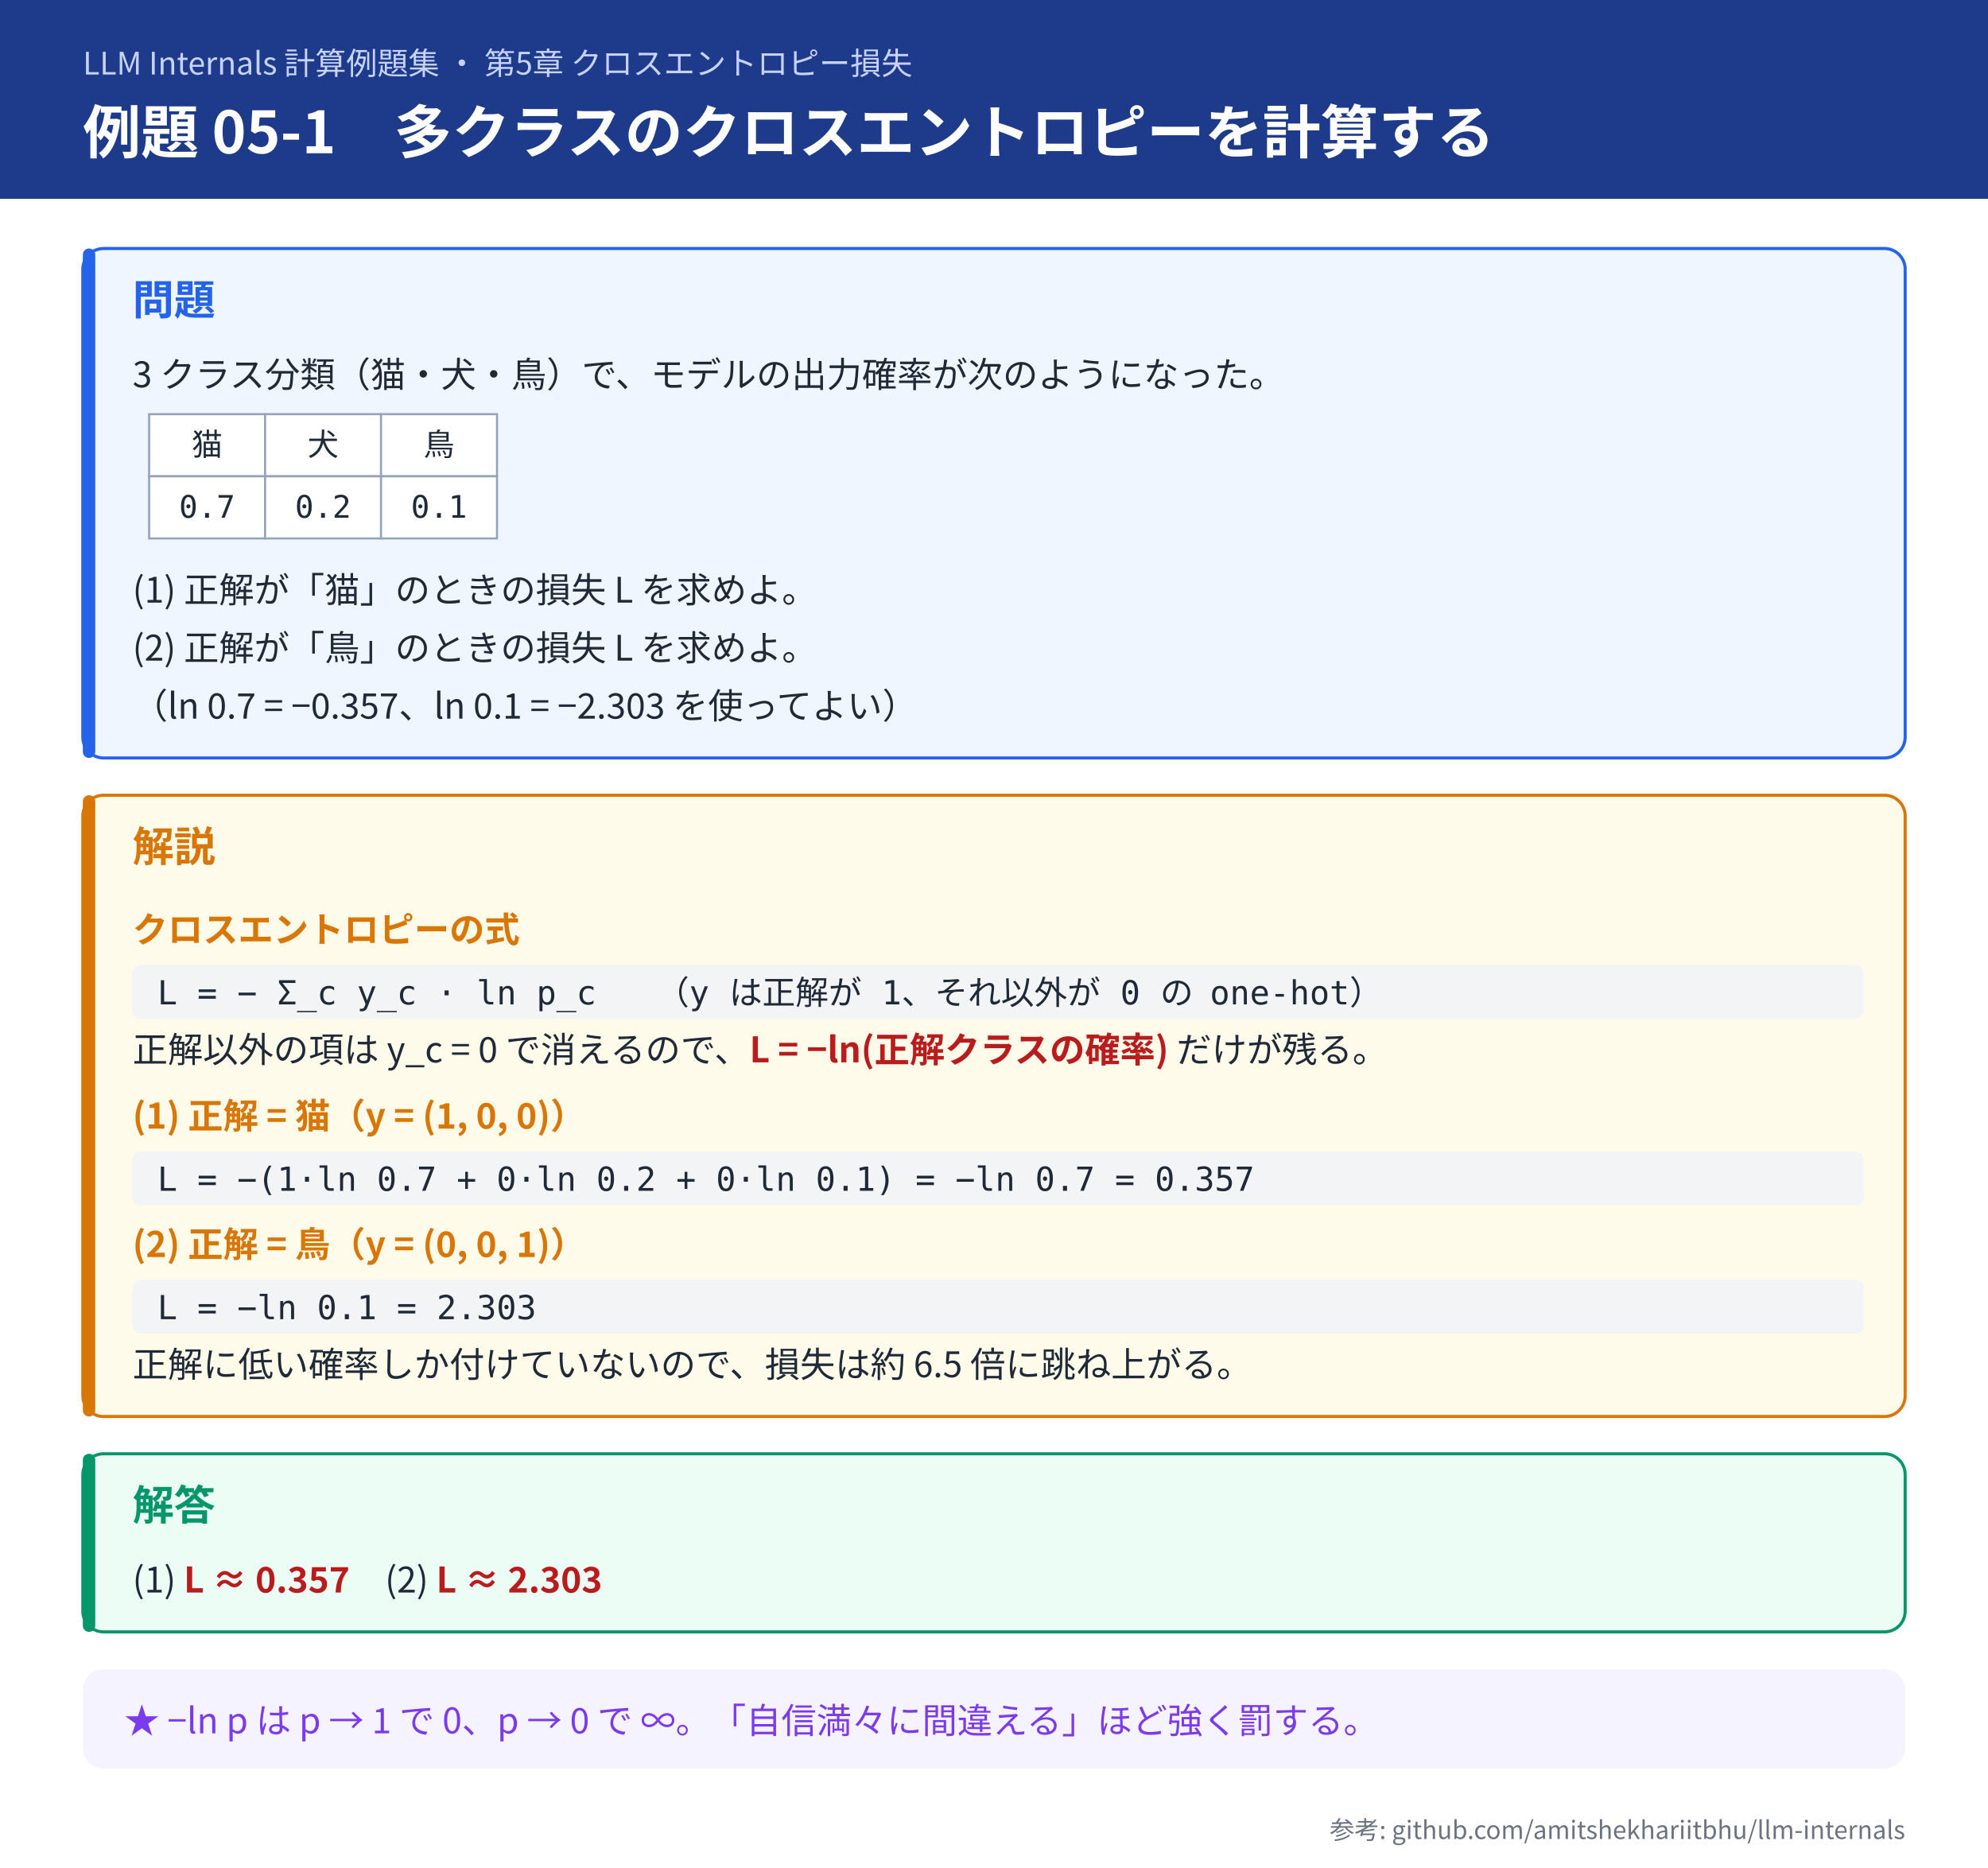
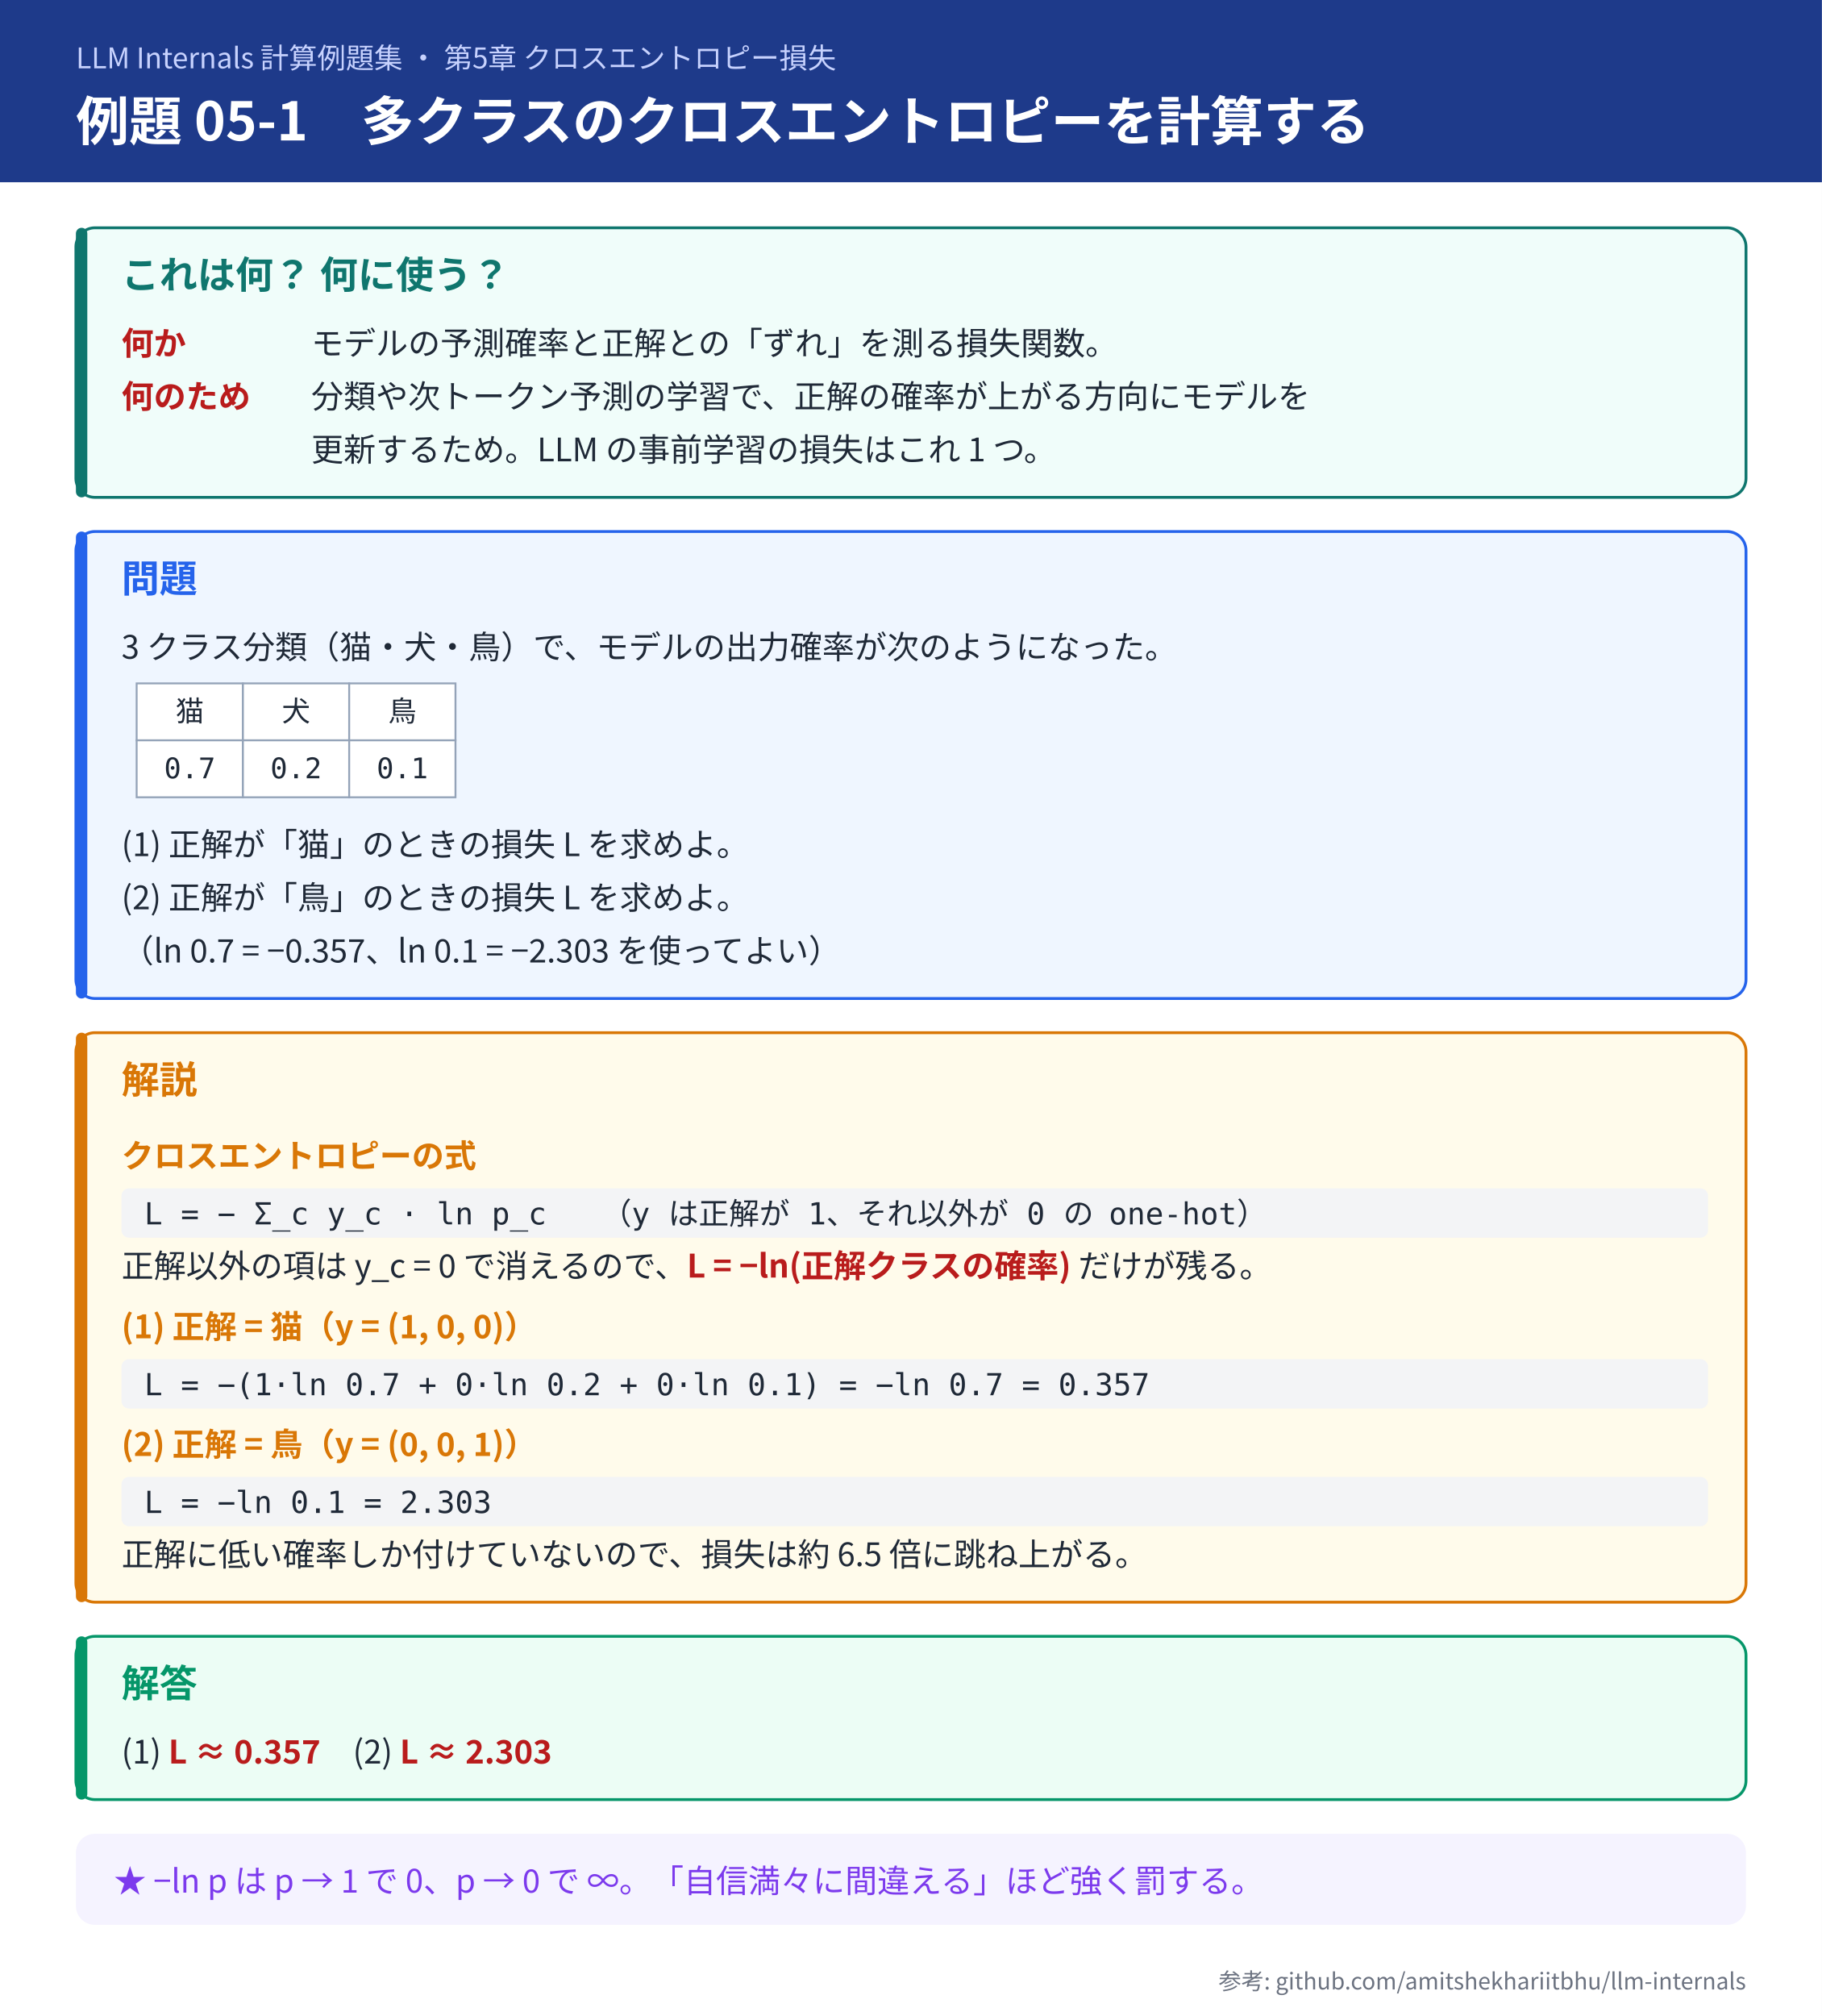
- <svg xmlns="http://www.w3.org/2000/svg" width="960" height="902" viewBox="0 0 960 902" font-family="'Noto Sans CJK JP','Noto Sans JP','Hiragino Sans','Yu Gothic','Meiryo','IPAGothic',sans-serif">
-   <rect width="960" height="902" fill="#ffffff" />
+ <svg xmlns="http://www.w3.org/2000/svg" width="960" height="1062" viewBox="0 0 960 1062" font-family="'Noto Sans CJK JP','Noto Sans JP','Hiragino Sans','Yu Gothic','Meiryo','IPAGothic',sans-serif">
+   <rect width="960" height="1062" fill="#ffffff" />
  <rect x="0" y="0" width="960" height="96" fill="#1e3a8a" />
  <text x="40" y="36" font-size="15" fill="#c7d2fe">LLM Internals 計算例題集 ・ 第5章 クロスエントロピー損失</text>
  <text x="40" y="74" font-size="28" font-weight="700" fill="#ffffff">例題 05-1　多クラスのクロスエントロピーを計算する</text>
-   <rect x="40" y="120" width="880" height="246" rx="10" fill="#eff6ff" stroke="#2563eb" stroke-width="1.5" />
-   <rect x="40" y="120" width="6" height="246" rx="3" fill="#2563eb" />
-   <text x="64" y="152" font-size="20" font-weight="700" fill="#2563eb">問題</text>
-   <text x="64" y="187" font-size="17" fill="#1f2937" xml:space="preserve">3 クラス分類（猫・犬・鳥）で、モデルの出力確率が次のようになった。</text>
-   <rect x="72" y="200" width="56" height="30" fill="#ffffff" stroke="#94a3b8" />
-   <text x="100.0" y="220" text-anchor="middle" font-family="'DejaVu Sans Mono','Menlo','Consolas','Noto Sans Mono CJK JP','IPAGothic',monospace" font-size="15" fill="#1f2937">猫</text>
-   <rect x="128" y="200" width="56" height="30" fill="#ffffff" stroke="#94a3b8" />
-   <text x="156.0" y="220" text-anchor="middle" font-family="'DejaVu Sans Mono','Menlo','Consolas','Noto Sans Mono CJK JP','IPAGothic',monospace" font-size="15" fill="#1f2937">犬</text>
-   <rect x="184" y="200" width="56" height="30" fill="#ffffff" stroke="#94a3b8" />
-   <text x="212.0" y="220" text-anchor="middle" font-family="'DejaVu Sans Mono','Menlo','Consolas','Noto Sans Mono CJK JP','IPAGothic',monospace" font-size="15" fill="#1f2937">鳥</text>
-   <rect x="72" y="230" width="56" height="30" fill="#ffffff" stroke="#94a3b8" />
-   <text x="100.0" y="250" text-anchor="middle" font-family="'DejaVu Sans Mono','Menlo','Consolas','Noto Sans Mono CJK JP','IPAGothic',monospace" font-size="15" fill="#1f2937">0.7</text>
-   <rect x="128" y="230" width="56" height="30" fill="#ffffff" stroke="#94a3b8" />
-   <text x="156.0" y="250" text-anchor="middle" font-family="'DejaVu Sans Mono','Menlo','Consolas','Noto Sans Mono CJK JP','IPAGothic',monospace" font-size="15" fill="#1f2937">0.2</text>
-   <rect x="184" y="230" width="56" height="30" fill="#ffffff" stroke="#94a3b8" />
-   <text x="212.0" y="250" text-anchor="middle" font-family="'DejaVu Sans Mono','Menlo','Consolas','Noto Sans Mono CJK JP','IPAGothic',monospace" font-size="15" fill="#1f2937">0.1</text>
-   <text x="64" y="291" font-size="17" fill="#1f2937" xml:space="preserve">(1) 正解が「猫」のときの損失 L を求めよ。</text>
-   <text x="64" y="319" font-size="17" fill="#1f2937" xml:space="preserve">(2) 正解が「鳥」のときの損失 L を求めよ。</text>
-   <text x="64" y="347" font-size="17" fill="#1f2937" xml:space="preserve">（ln 0.7 = −0.357、ln 0.1 = −2.303 を使ってよい）</text>
-   <rect x="40" y="384" width="880" height="300" rx="10" fill="#fffbeb" stroke="#d97706" stroke-width="1.5" />
-   <rect x="40" y="384" width="6" height="300" rx="3" fill="#d97706" />
-   <text x="64" y="416" font-size="20" font-weight="700" fill="#d97706">解説</text>
-   <text x="64" y="455" font-size="17" font-weight="700" fill="#d97706">クロスエントロピーの式</text>
-   <rect x="64" y="466" width="836" height="26" rx="4" fill="#f3f4f6" />
-   <text x="76" y="485" font-family="'DejaVu Sans Mono','Menlo','Consolas','Noto Sans Mono CJK JP','IPAGothic',monospace" font-size="16" fill="#1f2937" xml:space="preserve">L = − Σ_c y_c · ln p_c   （y は正解が 1、それ以外が 0 の one-hot）</text>
-   <text x="64" y="513" font-size="17" fill="#1f2937" xml:space="preserve">正解以外の項は y_c = 0 で消えるので、<tspan font-weight="700" fill="#b91c1c">L = −ln(正解クラスの確率)</tspan> だけが残る。</text>
-   <text x="64" y="545" font-size="17" font-weight="700" fill="#d97706">(1) 正解 = 猫（y = (1, 0, 0)）</text>
-   <rect x="64" y="556" width="836" height="26" rx="4" fill="#f3f4f6" />
-   <text x="76" y="575" font-family="'DejaVu Sans Mono','Menlo','Consolas','Noto Sans Mono CJK JP','IPAGothic',monospace" font-size="16" fill="#1f2937" xml:space="preserve">L = −(1·ln 0.7 + 0·ln 0.2 + 0·ln 0.1) = −ln 0.7 = 0.357</text>
-   <text x="64" y="607" font-size="17" font-weight="700" fill="#d97706">(2) 正解 = 鳥（y = (0, 0, 1)）</text>
-   <rect x="64" y="618" width="836" height="26" rx="4" fill="#f3f4f6" />
-   <text x="76" y="637" font-family="'DejaVu Sans Mono','Menlo','Consolas','Noto Sans Mono CJK JP','IPAGothic',monospace" font-size="16" fill="#1f2937" xml:space="preserve">L = −ln 0.1 = 2.303</text>
-   <text x="64" y="665" font-size="17" fill="#1f2937" xml:space="preserve">正解に低い確率しか付けていないので、損失は約 6.5 倍に跳ね上がる。</text>
-   <rect x="40" y="702" width="880" height="86" rx="10" fill="#ecfdf5" stroke="#059669" stroke-width="1.5" />
-   <rect x="40" y="702" width="6" height="86" rx="3" fill="#059669" />
-   <text x="64" y="734" font-size="20" font-weight="700" fill="#059669">解答</text>
-   <text x="64" y="769" font-size="17" fill="#1f2937" xml:space="preserve">(1) <tspan font-weight="700" fill="#b91c1c">L ≈ 0.357</tspan>　(2) <tspan font-weight="700" fill="#b91c1c">L ≈ 2.303</tspan>
+   <rect x="40" y="120" width="880" height="142" rx="10" fill="#f0fdfa" stroke="#0f766e" stroke-width="1.5" />
+   <rect x="40" y="120" width="6" height="142" rx="3" fill="#0f766e" />
+   <text x="64" y="152" font-size="20" font-weight="700" fill="#0f766e">これは何？ 何に使う？</text>
+   <text x="64" y="187" font-size="17" font-weight="700" fill="#b91c1c">何か</text>
+   <text x="164" y="187" font-size="17" fill="#1f2937" xml:space="preserve">モデルの予測確率と正解との「ずれ」を測る損失関数。</text>
+   <text x="64" y="215" font-size="17" font-weight="700" fill="#b91c1c">何のため</text>
+   <text x="164" y="215" font-size="17" fill="#1f2937" xml:space="preserve">分類や次トークン予測の学習で、正解の確率が上がる方向にモデルを</text>
+   <text x="164" y="243" font-size="17" fill="#1f2937" xml:space="preserve">更新するため。LLM の事前学習の損失はこれ 1 つ。</text>
+   <rect x="40" y="280" width="880" height="246" rx="10" fill="#eff6ff" stroke="#2563eb" stroke-width="1.5" />
+   <rect x="40" y="280" width="6" height="246" rx="3" fill="#2563eb" />
+   <text x="64" y="312" font-size="20" font-weight="700" fill="#2563eb">問題</text>
+   <text x="64" y="347" font-size="17" fill="#1f2937" xml:space="preserve">3 クラス分類（猫・犬・鳥）で、モデルの出力確率が次のようになった。</text>
+   <rect x="72" y="360" width="56" height="30" fill="#ffffff" stroke="#94a3b8" />
+   <text x="100.0" y="380" text-anchor="middle" font-family="'DejaVu Sans Mono','Menlo','Consolas','Noto Sans Mono CJK JP','IPAGothic',monospace" font-size="15" fill="#1f2937">猫</text>
+   <rect x="128" y="360" width="56" height="30" fill="#ffffff" stroke="#94a3b8" />
+   <text x="156.0" y="380" text-anchor="middle" font-family="'DejaVu Sans Mono','Menlo','Consolas','Noto Sans Mono CJK JP','IPAGothic',monospace" font-size="15" fill="#1f2937">犬</text>
+   <rect x="184" y="360" width="56" height="30" fill="#ffffff" stroke="#94a3b8" />
+   <text x="212.0" y="380" text-anchor="middle" font-family="'DejaVu Sans Mono','Menlo','Consolas','Noto Sans Mono CJK JP','IPAGothic',monospace" font-size="15" fill="#1f2937">鳥</text>
+   <rect x="72" y="390" width="56" height="30" fill="#ffffff" stroke="#94a3b8" />
+   <text x="100.0" y="410" text-anchor="middle" font-family="'DejaVu Sans Mono','Menlo','Consolas','Noto Sans Mono CJK JP','IPAGothic',monospace" font-size="15" fill="#1f2937">0.7</text>
+   <rect x="128" y="390" width="56" height="30" fill="#ffffff" stroke="#94a3b8" />
+   <text x="156.0" y="410" text-anchor="middle" font-family="'DejaVu Sans Mono','Menlo','Consolas','Noto Sans Mono CJK JP','IPAGothic',monospace" font-size="15" fill="#1f2937">0.2</text>
+   <rect x="184" y="390" width="56" height="30" fill="#ffffff" stroke="#94a3b8" />
+   <text x="212.0" y="410" text-anchor="middle" font-family="'DejaVu Sans Mono','Menlo','Consolas','Noto Sans Mono CJK JP','IPAGothic',monospace" font-size="15" fill="#1f2937">0.1</text>
+   <text x="64" y="451" font-size="17" fill="#1f2937" xml:space="preserve">(1) 正解が「猫」のときの損失 L を求めよ。</text>
+   <text x="64" y="479" font-size="17" fill="#1f2937" xml:space="preserve">(2) 正解が「鳥」のときの損失 L を求めよ。</text>
+   <text x="64" y="507" font-size="17" fill="#1f2937" xml:space="preserve">（ln 0.7 = −0.357、ln 0.1 = −2.303 を使ってよい）</text>
+   <rect x="40" y="544" width="880" height="300" rx="10" fill="#fffbeb" stroke="#d97706" stroke-width="1.5" />
+   <rect x="40" y="544" width="6" height="300" rx="3" fill="#d97706" />
+   <text x="64" y="576" font-size="20" font-weight="700" fill="#d97706">解説</text>
+   <text x="64" y="615" font-size="17" font-weight="700" fill="#d97706">クロスエントロピーの式</text>
+   <rect x="64" y="626" width="836" height="26" rx="4" fill="#f3f4f6" />
+   <text x="76" y="645" font-family="'DejaVu Sans Mono','Menlo','Consolas','Noto Sans Mono CJK JP','IPAGothic',monospace" font-size="16" fill="#1f2937" xml:space="preserve">L = − Σ_c y_c · ln p_c   （y は正解が 1、それ以外が 0 の one-hot）</text>
+   <text x="64" y="673" font-size="17" fill="#1f2937" xml:space="preserve">正解以外の項は y_c = 0 で消えるので、<tspan font-weight="700" fill="#b91c1c">L = −ln(正解クラスの確率)</tspan> だけが残る。</text>
+   <text x="64" y="705" font-size="17" font-weight="700" fill="#d97706">(1) 正解 = 猫（y = (1, 0, 0)）</text>
+   <rect x="64" y="716" width="836" height="26" rx="4" fill="#f3f4f6" />
+   <text x="76" y="735" font-family="'DejaVu Sans Mono','Menlo','Consolas','Noto Sans Mono CJK JP','IPAGothic',monospace" font-size="16" fill="#1f2937" xml:space="preserve">L = −(1·ln 0.7 + 0·ln 0.2 + 0·ln 0.1) = −ln 0.7 = 0.357</text>
+   <text x="64" y="767" font-size="17" font-weight="700" fill="#d97706">(2) 正解 = 鳥（y = (0, 0, 1)）</text>
+   <rect x="64" y="778" width="836" height="26" rx="4" fill="#f3f4f6" />
+   <text x="76" y="797" font-family="'DejaVu Sans Mono','Menlo','Consolas','Noto Sans Mono CJK JP','IPAGothic',monospace" font-size="16" fill="#1f2937" xml:space="preserve">L = −ln 0.1 = 2.303</text>
+   <text x="64" y="825" font-size="17" fill="#1f2937" xml:space="preserve">正解に低い確率しか付けていないので、損失は約 6.5 倍に跳ね上がる。</text>
+   <rect x="40" y="862" width="880" height="86" rx="10" fill="#ecfdf5" stroke="#059669" stroke-width="1.5" />
+   <rect x="40" y="862" width="6" height="86" rx="3" fill="#059669" />
+   <text x="64" y="894" font-size="20" font-weight="700" fill="#059669">解答</text>
+   <text x="64" y="929" font-size="17" fill="#1f2937" xml:space="preserve">(1) <tspan font-weight="700" fill="#b91c1c">L ≈ 0.357</tspan>　(2) <tspan font-weight="700" fill="#b91c1c">L ≈ 2.303</tspan>
  </text>
-   <rect x="40" y="806" width="880" height="48" rx="10" fill="#f5f3ff" />
-   <text x="60" y="837" font-size="17" fill="#7c3aed" xml:space="preserve">★ −ln p は p → 1 で 0、p → 0 で ∞。「自信満々に間違える」ほど強く罰する。</text>
-   <text x="920" y="888" font-size="12" text-anchor="end" fill="#6b7280">参考: github.com/amitshekhariitbhu/llm-internals</text>
+   <rect x="40" y="966" width="880" height="48" rx="10" fill="#f5f3ff" />
+   <text x="60" y="997" font-size="17" fill="#7c3aed" xml:space="preserve">★ −ln p は p → 1 で 0、p → 0 で ∞。「自信満々に間違える」ほど強く罰する。</text>
+   <text x="920" y="1048" font-size="12" text-anchor="end" fill="#6b7280">参考: github.com/amitshekhariitbhu/llm-internals</text>
</svg>
